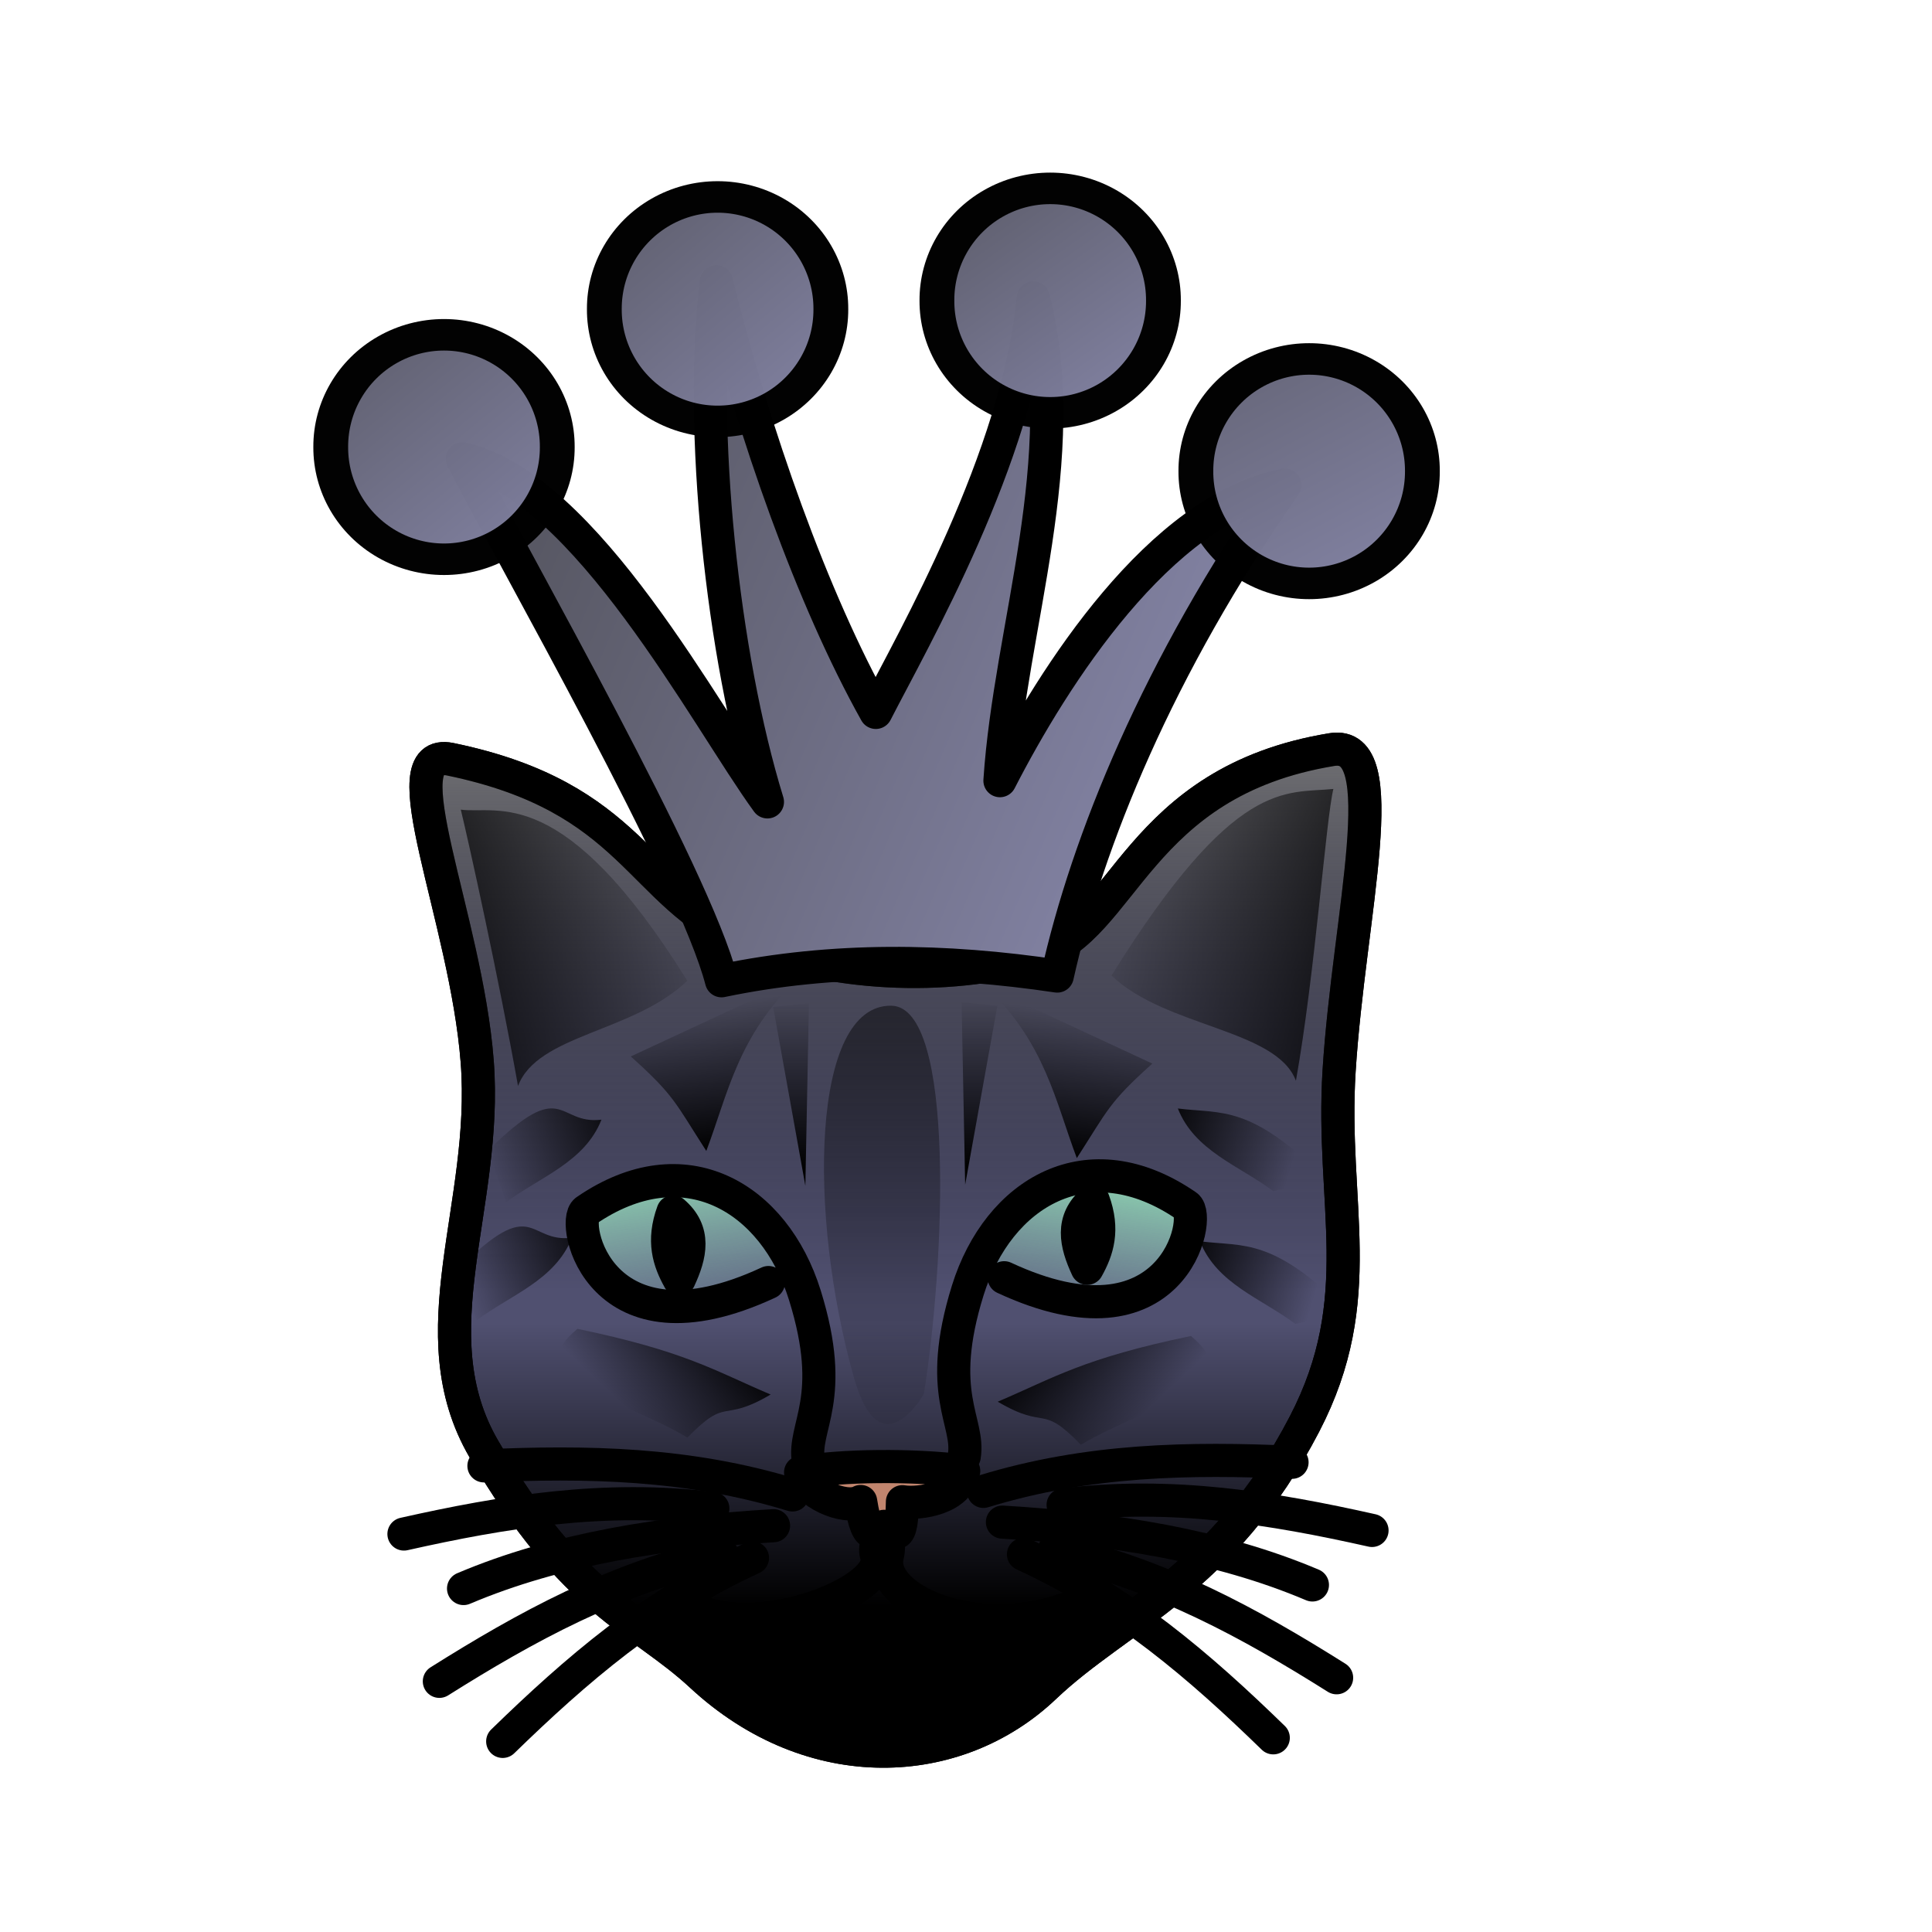
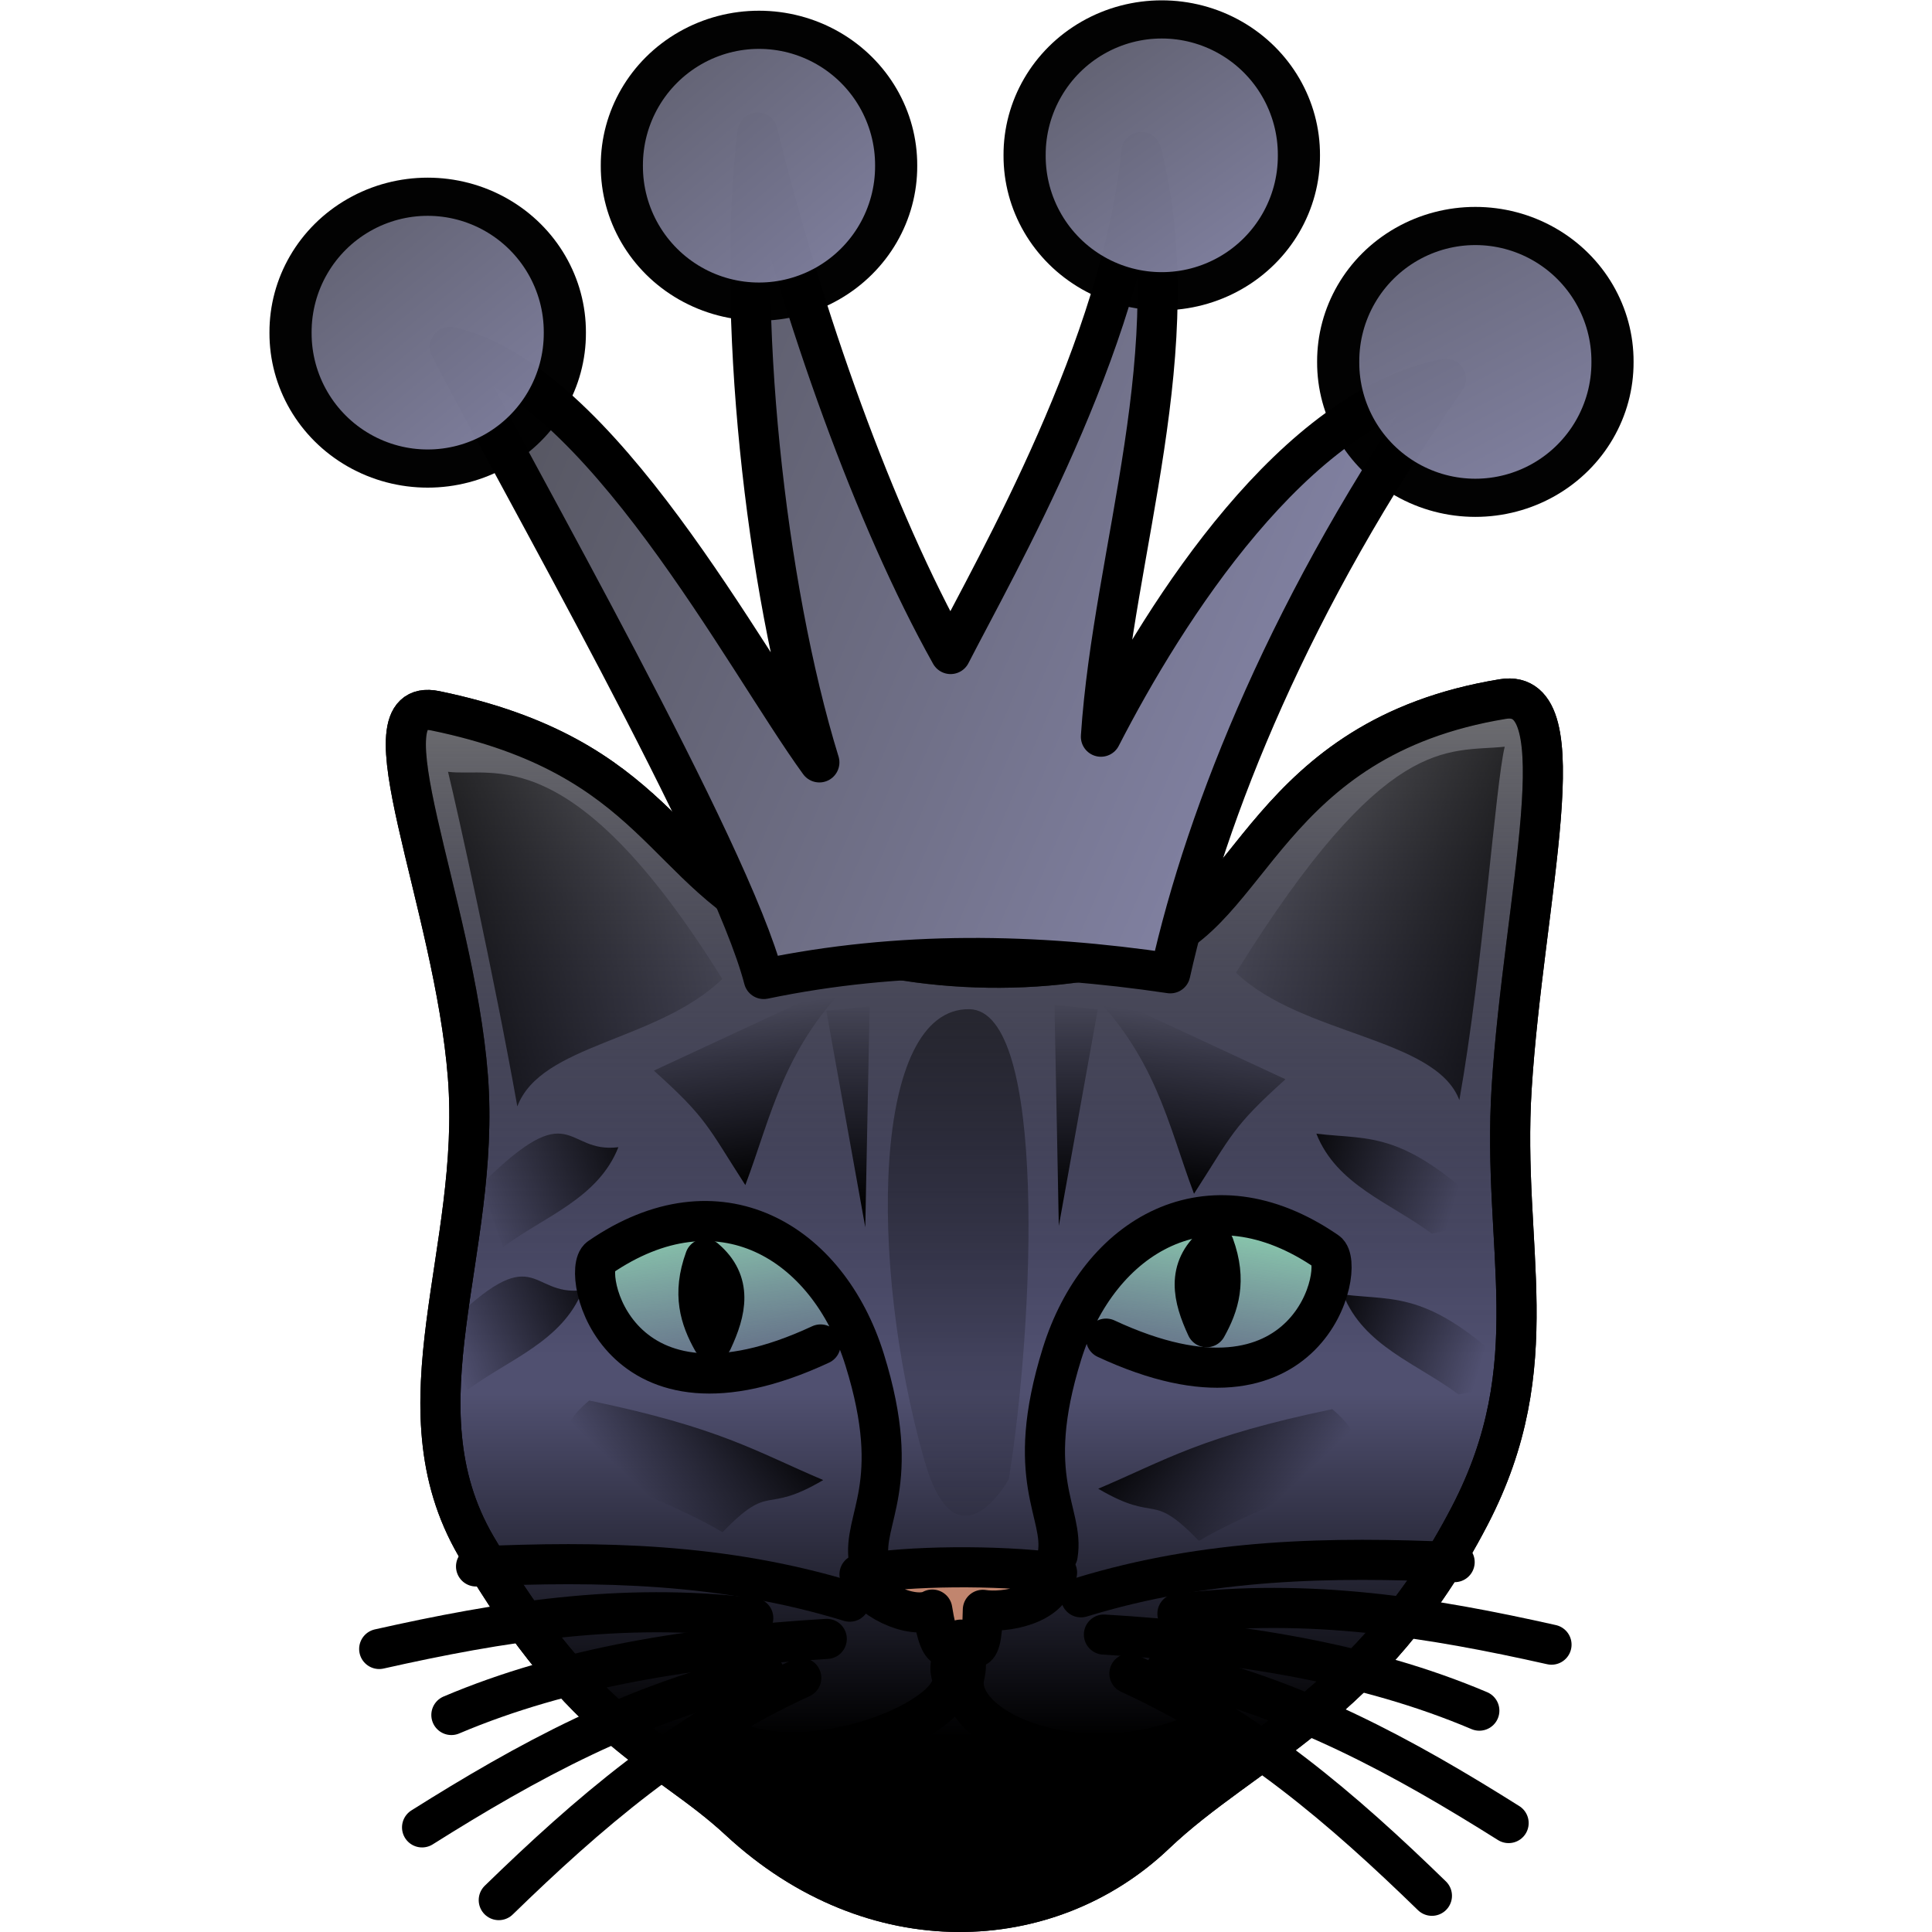
- <svg xmlns="http://www.w3.org/2000/svg" xmlns:xlink="http://www.w3.org/1999/xlink" width="700pt" height="700pt" id="svg36220" version="1.0">
+ <svg xmlns="http://www.w3.org/2000/svg" xmlns:xlink="http://www.w3.org/1999/xlink" width="100" height="100" id="svg36220" version="1.0">
  <defs id="defs36222">
    <linearGradient id="linearGradient2421">
      <stop id="stop2423" offset="0" style="stop-color:#404040;stop-opacity:1;" />
      <stop id="stop2425" offset="1" style="stop-color:#8080a0;stop-opacity:1;" />
    </linearGradient>
-     <linearGradient xlink:href="#linearGradient2507" id="linearGradient3296" gradientUnits="userSpaceOnUse" x1="472.81" y1="747.087" x2="472.81" y2="566.33" gradientTransform="matrix(0.756161,0,0,0.756161,75.05315,210.993)" />
+     <linearGradient xlink:href="#linearGradient2507" id="linearGradient3296" gradientUnits="userSpaceOnUse" x1="472.81" y1="747.087" x2="472.81" y2="566.33" gradientTransform="matrix(9.8110302e-2,0,0,9.8110302e-2,4.045065,16.57402)" />
    <linearGradient id="linearGradient3284">
      <stop style="stop-color:#808080;stop-opacity:1;" offset="0" id="stop3286" />
      <stop style="stop-color:#000000;stop-opacity:0;" offset="1" id="stop3288" />
    </linearGradient>
-     <linearGradient xlink:href="#linearGradient3284" id="linearGradient3290" x1="466.629" y1="160.42" x2="466.629" y2="546.33" gradientUnits="userSpaceOnUse" gradientTransform="matrix(0.756161,0,0,0.756161,75.05315,210.993)" />
-     <linearGradient xlink:href="#linearGradient3268" id="linearGradient3278" gradientUnits="userSpaceOnUse" x1="337.506" y1="472.642" x2="352.788" y2="578.182" gradientTransform="matrix(-0.756161,0,0,0.756161,780.8124,212.2532)" />
+     <linearGradient xlink:href="#linearGradient3284" id="linearGradient3290" x1="466.629" y1="160.42" x2="466.629" y2="546.33" gradientUnits="userSpaceOnUse" gradientTransform="matrix(9.8110302e-2,0,0,9.8110302e-2,4.045065,16.57402)" />
+     <linearGradient xlink:href="#linearGradient3268" id="linearGradient3278" gradientUnits="userSpaceOnUse" x1="337.506" y1="472.642" x2="352.788" y2="578.182" gradientTransform="matrix(-9.8110312e-2,0,0,9.8110325e-2,95.61586,16.73754)" />
    <linearGradient id="linearGradient3268">
      <stop style="stop-color:#8accae;stop-opacity:1;" offset="0" id="stop3270" />
      <stop style="stop-color:#9fc1cd;stop-opacity:0;" offset="1" id="stop3272" />
    </linearGradient>
-     <linearGradient xlink:href="#linearGradient3268" id="linearGradient3274" x1="337.506" y1="472.642" x2="352.788" y2="578.182" gradientUnits="userSpaceOnUse" gradientTransform="matrix(0.756161,0,0,0.756161,75.05315,210.993)" />
-     <linearGradient xlink:href="#linearGradient2305" id="linearGradient2313" x1="2087.14" y1="-485" x2="2033.252" y2="-862.516" gradientUnits="userSpaceOnUse" gradientTransform="matrix(0.183292,0,0,0.183292,-37.59295,644.9137)" />
-     <linearGradient xlink:href="#linearGradient2305" id="linearGradient2311" x1="2394.735" y1="-485" x2="2394.735" y2="-938.333" gradientUnits="userSpaceOnUse" gradientTransform="matrix(0.183292,0,0,0.183292,-56.78415,654.4007)" />
-     <linearGradient xlink:href="#linearGradient2305" id="linearGradient2317" gradientUnits="userSpaceOnUse" gradientTransform="matrix(1.789056e-2,-0.182416,0.182416,1.789056e-2,313.9475,1049.615)" x1="2470.081" y1="-364.988" x2="2309.711" y2="-733.761" />
-     <linearGradient xlink:href="#linearGradient2305" id="linearGradient2323" gradientUnits="userSpaceOnUse" x1="2234.743" y1="-614.407" x2="1987.283" y2="-832.365" gradientTransform="matrix(7.348649e-3,-0.183144,0.183144,7.348649e-3,445.9202,1055.748)" />
-     <linearGradient xlink:href="#linearGradient2305" id="linearGradient2333" gradientUnits="userSpaceOnUse" x1="2087.14" y1="-485" x2="2033.252" y2="-862.516" gradientTransform="matrix(-0.183292,0,0,0.183292,899.0042,648.3699)" />
-     <linearGradient xlink:href="#linearGradient2305" id="linearGradient2335" gradientUnits="userSpaceOnUse" gradientTransform="matrix(-0.183292,0,0,0.183292,912.11,653.8599)" x1="2394.735" y1="-485" x2="2394.735" y2="-938.333" />
-     <linearGradient xlink:href="#linearGradient2305" id="linearGradient2337" gradientUnits="userSpaceOnUse" gradientTransform="matrix(-1.789056e-2,-0.182416,-0.182416,1.789056e-2,542.0623,1051.342)" x1="2437.968" y1="-388.633" x2="2293.654" y2="-745.584" />
-     <linearGradient xlink:href="#linearGradient2305" id="linearGradient2339" gradientUnits="userSpaceOnUse" gradientTransform="matrix(-7.348649e-3,-0.183144,-0.183144,7.348649e-3,408.3617,1059.204)" x1="2234.743" y1="-614.407" x2="1987.283" y2="-832.365" />
-     <linearGradient xlink:href="#linearGradient2305" id="linearGradient2363" gradientUnits="userSpaceOnUse" x1="1647.14" y1="-382.909" x2="2633.252" y2="-582.909" gradientTransform="matrix(0.165748,0,0,0.165748,-92.29475,551.9784)" />
-     <linearGradient xlink:href="#linearGradient2305" id="linearGradient2367" gradientUnits="userSpaceOnUse" gradientTransform="matrix(-0.165748,0,0,0.165748,961.2668,549.4578)" x1="1647.14" y1="-382.909" x2="2633.252" y2="-582.909" />
-     <linearGradient xlink:href="#linearGradient2305" id="linearGradient3256" gradientUnits="userSpaceOnUse" gradientTransform="matrix(0.180961,-2.913348e-2,-2.913348e-2,-0.180961,-20.04205,512.7488)" x1="2653.51" y1="1167.897" x2="2228.905" y2="-1469.516" />
-     <linearGradient xlink:href="#linearGradient2305" id="linearGradient3260" gradientUnits="userSpaceOnUse" gradientTransform="matrix(-1.789056e-2,-0.182416,-0.182416,1.789056e-2,531.3686,987.1804)" x1="2437.968" y1="-388.633" x2="2293.654" y2="-745.584" />
+     <linearGradient xlink:href="#linearGradient3268" id="linearGradient3274" x1="337.506" y1="472.642" x2="352.788" y2="578.182" gradientUnits="userSpaceOnUse" gradientTransform="matrix(9.8110312e-2,0,0,9.8110325e-2,4.045066,16.57403)" />
+     <linearGradient xlink:href="#linearGradient2305" id="linearGradient2313" x1="2087.14" y1="-485" x2="2033.252" y2="-862.516" gradientUnits="userSpaceOnUse" gradientTransform="matrix(2.3781755e-2,0,0,2.3781758e-2,-10.57052,72.87434)" />
+     <linearGradient xlink:href="#linearGradient2305" id="linearGradient2311" x1="2394.735" y1="-485" x2="2394.735" y2="-938.333" gradientUnits="userSpaceOnUse" gradientTransform="matrix(2.3781755e-2,0,0,2.3781758e-2,-13.06054,74.10526)" />
+     <linearGradient xlink:href="#linearGradient2305" id="linearGradient2317" gradientUnits="userSpaceOnUse" gradientTransform="matrix(2.3212628e-3,-2.3668099e-2,2.3668096e-2,2.3212631e-3,35.04111,125.3835)" x1="2470.081" y1="-364.988" x2="2309.711" y2="-733.761" />
+     <linearGradient xlink:href="#linearGradient2305" id="linearGradient2323" gradientUnits="userSpaceOnUse" x1="2234.743" y1="-614.407" x2="1987.283" y2="-832.365" gradientTransform="matrix(9.5347188e-4,-2.3762555e-2,2.3762552e-2,9.53472e-4,52.1643,126.1792)" />
+     <linearGradient xlink:href="#linearGradient2305" id="linearGradient2333" gradientUnits="userSpaceOnUse" x1="2087.14" y1="-485" x2="2033.252" y2="-862.516" gradientTransform="matrix(-2.3781755e-2,0,0,2.3781758e-2,110.951,73.32278)" />
+     <linearGradient xlink:href="#linearGradient2305" id="linearGradient2335" gradientUnits="userSpaceOnUse" gradientTransform="matrix(-2.3781755e-2,0,0,2.3781758e-2,112.6514,74.03509)" x1="2394.735" y1="-485" x2="2394.735" y2="-938.333" />
+     <linearGradient xlink:href="#linearGradient2305" id="linearGradient2337" gradientUnits="userSpaceOnUse" gradientTransform="matrix(-2.3212628e-3,-2.3668099e-2,-2.3668096e-2,2.3212631e-3,64.63853,125.6076)" x1="2437.968" y1="-388.633" x2="2293.654" y2="-745.584" />
+     <linearGradient xlink:href="#linearGradient2305" id="linearGradient2339" gradientUnits="userSpaceOnUse" gradientTransform="matrix(-9.5347188e-4,-2.3762555e-2,-2.3762552e-2,9.53472e-4,47.29116,126.6276)" x1="2234.743" y1="-614.407" x2="1987.283" y2="-832.365" />
+     <linearGradient xlink:href="#linearGradient2305" id="linearGradient2363" gradientUnits="userSpaceOnUse" x1="1647.14" y1="-382.909" x2="2633.252" y2="-582.909" gradientTransform="matrix(2.1505457e-2,0,0,2.150546e-2,-17.66797,60.81618)" />
+     <linearGradient xlink:href="#linearGradient2305" id="linearGradient2367" gradientUnits="userSpaceOnUse" gradientTransform="matrix(-2.1505457e-2,0,0,2.150546e-2,119.0294,60.48914)" x1="1647.14" y1="-382.909" x2="2633.252" y2="-582.909" />
+     <linearGradient xlink:href="#linearGradient2305" id="linearGradient3256" gradientUnits="userSpaceOnUse" gradientTransform="matrix(2.3479312e-2,-3.7800088e-3,-3.7800083e-3,-2.3479315e-2,-8.293332,55.72622)" x1="2653.51" y1="1167.897" x2="2228.905" y2="-1469.516" />
+     <linearGradient xlink:href="#linearGradient2305" id="linearGradient3260" gradientUnits="userSpaceOnUse" gradientTransform="matrix(-2.3212628e-3,-2.3668099e-2,-2.3668096e-2,2.3212631e-3,63.25105,117.2827)" x1="2437.968" y1="-388.633" x2="2293.654" y2="-745.584" />
    <linearGradient id="linearGradient2305">
      <stop style="stop-color:#000000;stop-opacity:1;" offset="0" id="stop2307" />
      <stop style="stop-color:#000000;stop-opacity:0;" offset="1" id="stop2309" />
    </linearGradient>
-     <linearGradient xlink:href="#linearGradient2305" id="linearGradient3264" gradientUnits="userSpaceOnUse" gradientTransform="matrix(1.789056e-2,-0.182416,0.182416,1.789056e-2,328.2058,992.5824)" x1="2470.081" y1="-364.988" x2="2309.711" y2="-733.761" />
+     <linearGradient xlink:href="#linearGradient2305" id="linearGradient3264" gradientUnits="userSpaceOnUse" gradientTransform="matrix(2.3212628e-3,-2.3668099e-2,2.3668096e-2,2.3212631e-3,36.8911,117.9836)" x1="2470.081" y1="-364.988" x2="2309.711" y2="-733.761" />
    <linearGradient id="linearGradient2507">
      <stop style="stop-color:#000000;stop-opacity:1;" offset="0" id="stop2509" />
      <stop style="stop-color:#505070;stop-opacity:1;" offset="1" id="stop2511" />
    </linearGradient>
-     <linearGradient xlink:href="#linearGradient2421" id="linearGradient9438" x1="-240.841" y1="-81.381" x2="646.936" y2="602.714" gradientUnits="userSpaceOnUse" gradientTransform="matrix(0.380108,0,0,0.68227,261.5544,56.44376)" />
+     <linearGradient xlink:href="#linearGradient2421" id="linearGradient9438" x1="-240.841" y1="-81.381" x2="646.936" y2="602.714" gradientUnits="userSpaceOnUse" gradientTransform="matrix(4.9318215e-2,0,0,8.85231e-2,28.2432,-3.478424)" />
    <linearGradient xlink:href="#linearGradient2421" id="linearGradient10327" x1="-26.298" y1="119.283" x2="128.884" y2="288.968" gradientUnits="userSpaceOnUse" />
    <linearGradient xlink:href="#linearGradient2421" id="linearGradient1334" gradientUnits="userSpaceOnUse" x1="-30.319" y1="123.723" x2="127.463" y2="290.538" />
    <linearGradient xlink:href="#linearGradient2421" id="linearGradient1338" gradientUnits="userSpaceOnUse" x1="-4.185" y1="121.503" x2="126.041" y2="285.828" />
    <linearGradient xlink:href="#linearGradient2421" id="linearGradient1342" gradientUnits="userSpaceOnUse" x1="-18.257" y1="54.898" x2="120.355" y2="290.538" />
  </defs>
  <g id="layer1">
-     <path style="fill:url(#linearGradient3296);fill-opacity:1;fill-rule:evenodd;stroke:#000000;stroke-width:16;stroke-linecap:round;stroke-linejoin:round;stroke-miterlimit:4;stroke-dasharray:none;stroke-opacity:1" d="M 358.536,453.552 C 308.377,432.014 306.275,385.126 217.558,366.808 C 186.902,360.479 225.154,442.967 230.535,512.816 C 235.917,582.674 201.018,643.808 233.765,700.037 C 277.284,774.763 309.288,782.075 338.747,809.412 C 392.403,859.204 462.352,855.278 504.691,814.943 C 540.511,780.819 590.834,763.761 630.21,687.907 C 661.716,627.214 642.847,581.71 646.922,517.12 C 651.676,441.775 674.312,357.052 643.386,362.124 C 548.8,377.636 543.141,448.837 501.305,461.205 C 456.732,474.382 399.775,471.259 358.536,453.552 z " id="path3294" />
-     <path id="path3280" d="M 358.536,453.552 C 308.377,432.014 306.275,385.126 217.558,366.808 C 186.902,360.479 225.154,442.967 230.535,512.816 C 235.917,582.674 201.018,643.808 233.765,700.037 C 277.284,774.763 309.288,782.075 338.747,809.412 C 392.403,859.204 462.352,855.278 504.691,814.943 C 540.511,780.819 590.834,763.761 630.21,687.907 C 661.716,627.214 642.847,581.71 646.922,517.12 C 651.676,441.775 674.312,357.052 643.386,362.124 C 548.8,377.636 543.141,448.837 501.305,461.205 C 456.732,474.382 399.775,471.259 358.536,453.552 z " style="fill:url(#linearGradient3290);fill-opacity:1;fill-rule:evenodd;stroke:#000000;stroke-width:16;stroke-linecap:round;stroke-linejoin:round;stroke-miterlimit:4;stroke-dasharray:none;stroke-opacity:1" />
-     <path style="fill:url(#linearGradient3278);fill-opacity:1;fill-rule:evenodd;stroke:none;stroke-width:16;stroke-linecap:round;stroke-linejoin:round;stroke-miterlimit:4;stroke-dasharray:none;stroke-opacity:1" d="M 476.24,616.503 C 490.926,569.35 531.714,555.075 572.772,586.177 C 583.004,593.928 558.555,659.39 476.24,616.503 z " id="path3276" />
-     <path id="path3266" d="M 379.625,615.243 C 364.939,568.09 324.152,553.814 283.093,584.917 C 272.862,592.668 297.311,658.129 379.625,615.243 z " style="fill:url(#linearGradient3274);fill-opacity:1;fill-rule:evenodd;stroke:none;stroke-width:16;stroke-linecap:round;stroke-linejoin:round;stroke-miterlimit:4;stroke-dasharray:none;stroke-opacity:1" />
-     <path id="path2267" d="M 386.759,711.284 C 388.925,720.874 408.036,729.706 415.787,725.354 C 419.491,748.543 423.253,737.952 427.022,737.354 C 430.361,736.824 435.547,750.09 435.962,725.455 C 444.423,726.833 463.616,723.661 464.951,711.205 L 465.562,710.594 C 440.963,707.508 406.471,707.853 386.759,711.284 z " style="fill:#c1856e;fill-opacity:1;fill-rule:evenodd;stroke:#000000;stroke-width:16;stroke-linecap:round;stroke-linejoin:round;stroke-miterlimit:4;stroke-dasharray:none;stroke-opacity:1" />
-     <path style="fill:none;fill-opacity:0.75;fill-rule:evenodd;stroke:#000000;stroke-width:16;stroke-linecap:round;stroke-linejoin:round;stroke-miterlimit:4;stroke-dasharray:none;stroke-opacity:1" d="M 382.862,722.202 C 332.181,706.644 282.854,705.984 233.784,708.15" id="path2281" />
-     <path id="path2283" d="M 344.37,728.706 C 291.743,722.298 243.069,730.319 195.144,741.076" style="fill:none;fill-opacity:0.75;fill-rule:evenodd;stroke:#000000;stroke-width:16;stroke-linecap:round;stroke-linejoin:round;stroke-miterlimit:4;stroke-dasharray:none;stroke-opacity:1" />
-     <path style="fill:none;fill-opacity:0.75;fill-rule:evenodd;stroke:#000000;stroke-width:16;stroke-linecap:round;stroke-linejoin:round;stroke-miterlimit:4;stroke-dasharray:none;stroke-opacity:1" d="M 373.694,737.054 C 320.773,740.211 269.149,748.211 223.938,767.407" id="path2285" />
-     <path id="path2289" d="M 515.778,777.039 C 470.5,793.453 423.852,772.044 428.66,751.741 C 431.722,738.814 420.643,742.339 423.506,751.732 C 428.538,768.241 366.283,793.613 333.819,776.649" style="fill:none;fill-opacity:0.75;fill-rule:evenodd;stroke:#000000;stroke-width:16;stroke-linecap:round;stroke-linejoin:round;stroke-miterlimit:4;stroke-dasharray:none;stroke-opacity:1" />
-     <path style="fill:none;fill-opacity:0.75;fill-rule:evenodd;stroke:#000000;stroke-width:16;stroke-linecap:round;stroke-linejoin:round;stroke-miterlimit:4;stroke-dasharray:none;stroke-opacity:1" d="M 390.517,705.896 C 387.692,688.951 404.505,676.068 388.807,625.667 C 374.121,578.513 330.635,552.165 283.093,584.917 C 275.417,590.206 289.486,657.666 371.226,619.59" id="path2291" />
-     <path style="fill:#000000;fill-opacity:1;fill-rule:evenodd;stroke:#000000;stroke-width:16;stroke-linecap:round;stroke-linejoin:round;stroke-miterlimit:4;stroke-dasharray:none;stroke-opacity:1" d="M 325.118,585.412 C 336.217,594.843 333.585,606.243 328.09,618.054 C 323.185,609.246 319.97,599.542 325.118,585.412 z " id="path2293" />
-     <path style="fill:url(#linearGradient2313);fill-opacity:1;fill-rule:evenodd;stroke:none;stroke-width:16;stroke-linecap:round;stroke-linejoin:round;stroke-miterlimit:4;stroke-dasharray:none;stroke-opacity:1" d="M 304.725,510.35 C 325.869,529.326 326.037,532.481 341.209,556.017 C 351.674,528.32 356.373,500.622 385.199,472.925 L 304.725,510.35 z " id="path2299" />
-     <path style="fill:url(#linearGradient2311);fill-opacity:1;fill-rule:evenodd;stroke:none;stroke-width:16;stroke-linecap:round;stroke-linejoin:round;stroke-miterlimit:4;stroke-dasharray:none;stroke-opacity:1" d="M 373.51,486.444 L 389.063,572.848 L 390.791,484.716 L 373.51,486.444 z " id="path2303" />
-     <path id="path2315" d="M 230.267,637.816 C 246.646,625.556 268.207,618.48 276.303,597.937 C 254.484,600.632 258.36,576.302 221.42,612.994 L 230.267,637.816 z " style="fill:url(#linearGradient2317);fill-opacity:1;fill-rule:evenodd;stroke:none;stroke-width:16;stroke-linecap:round;stroke-linejoin:round;stroke-miterlimit:4;stroke-dasharray:none;stroke-opacity:1" />
-     <path id="path2321" d="M 332.102,694.486 C 351.91,674.12 348.157,687.903 372.283,673.686 C 345.027,662.12 331.365,652.858 278.924,641.953 C 248.841,667.337 296.587,673.476 332.102,694.486 z " style="fill:url(#linearGradient2323);fill-opacity:1;fill-rule:evenodd;stroke:none;stroke-width:16;stroke-linecap:round;stroke-linejoin:round;stroke-miterlimit:4;stroke-dasharray:none;stroke-opacity:1" />
-     <path id="path2325" d="M 556.686,513.806 C 535.542,532.782 535.374,535.937 520.202,559.473 C 509.738,531.776 505.038,504.079 476.212,476.381 L 556.686,513.806 z " style="fill:url(#linearGradient2333);fill-opacity:1;fill-rule:evenodd;stroke:none;stroke-width:16;stroke-linecap:round;stroke-linejoin:round;stroke-miterlimit:4;stroke-dasharray:none;stroke-opacity:1" />
-     <path id="path2327" d="M 481.816,485.903 L 466.263,572.307 L 464.535,484.175 L 481.816,485.903 z " style="fill:url(#linearGradient2335);fill-opacity:1;fill-rule:evenodd;stroke:none;stroke-width:16;stroke-linecap:round;stroke-linejoin:round;stroke-miterlimit:4;stroke-dasharray:none;stroke-opacity:1" />
-     <path style="fill:url(#linearGradient2337);fill-opacity:1;fill-rule:evenodd;stroke:none;stroke-width:16;stroke-linecap:round;stroke-linejoin:round;stroke-miterlimit:4;stroke-dasharray:none;stroke-opacity:1" d="M 625.743,639.544 C 609.364,627.284 587.803,620.208 579.708,599.665 C 601.526,602.36 614.758,597.582 651.698,634.273 L 625.743,639.544 z " id="path2329" />
-     <path style="fill:url(#linearGradient2339);fill-opacity:1;fill-rule:evenodd;stroke:none;stroke-width:16;stroke-linecap:round;stroke-linejoin:round;stroke-miterlimit:4;stroke-dasharray:none;stroke-opacity:1" d="M 522.18,697.942 C 502.372,677.576 506.125,691.359 481.999,677.143 C 509.255,665.576 522.917,656.314 575.358,645.409 C 605.441,670.793 557.695,676.932 522.18,697.942 z " id="path2331" />
-     <path style="fill:none;fill-opacity:0.75;fill-rule:evenodd;stroke:#000000;stroke-width:16;stroke-linecap:round;stroke-linejoin:round;stroke-miterlimit:4;stroke-dasharray:none;stroke-opacity:1" d="M 363.527,752.609 C 315.331,774.695 278.055,807.007 242.849,841.257" id="path2341" />
-     <path style="fill:none;fill-opacity:0.75;fill-rule:evenodd;stroke:#000000;stroke-width:16;stroke-linecap:round;stroke-linejoin:round;stroke-miterlimit:4;stroke-dasharray:none;stroke-opacity:1" d="M 348.766,750.725 C 297.023,762.269 253.825,786.091 212.248,812.242" id="path2343" />
-     <path id="path2345" d="M 475.095,720.474 C 525.776,704.916 575.102,704.256 624.172,706.422" style="fill:none;fill-opacity:0.75;fill-rule:evenodd;stroke:#000000;stroke-width:16;stroke-linecap:round;stroke-linejoin:round;stroke-miterlimit:4;stroke-dasharray:none;stroke-opacity:1" />
-     <path style="fill:none;fill-opacity:0.75;fill-rule:evenodd;stroke:#000000;stroke-width:16;stroke-linecap:round;stroke-linejoin:round;stroke-miterlimit:4;stroke-dasharray:none;stroke-opacity:1" d="M 513.586,726.977 C 566.213,720.57 614.888,728.591 662.813,739.348" id="path2347" />
-     <path id="path2349" d="M 484.262,735.326 C 537.183,738.483 588.807,746.482 634.018,765.679" style="fill:none;fill-opacity:0.75;fill-rule:evenodd;stroke:#000000;stroke-width:16;stroke-linecap:round;stroke-linejoin:round;stroke-miterlimit:4;stroke-dasharray:none;stroke-opacity:1" />
-     <path id="path2351" d="M 494.429,750.881 C 542.625,772.967 579.901,805.278 615.107,839.529" style="fill:none;fill-opacity:0.75;fill-rule:evenodd;stroke:#000000;stroke-width:16;stroke-linecap:round;stroke-linejoin:round;stroke-miterlimit:4;stroke-dasharray:none;stroke-opacity:1" />
-     <path id="path2353" d="M 509.191,748.997 C 560.934,760.541 604.131,784.363 645.709,810.514" style="fill:none;fill-opacity:0.75;fill-rule:evenodd;stroke:#000000;stroke-width:16;stroke-linecap:round;stroke-linejoin:round;stroke-miterlimit:4;stroke-dasharray:none;stroke-opacity:1" />
-     <path id="path2361" d="M 222.61,391.136 C 226.26,406.086 240.95,472.407 250.251,524.63 C 259.713,499.584 305.952,498.847 332.02,473.801 C 272.222,377.585 240.531,393.53 222.61,391.136 z " style="fill:url(#linearGradient2363);fill-opacity:1;fill-rule:evenodd;stroke:none;stroke-width:16;stroke-linecap:round;stroke-linejoin:round;stroke-miterlimit:4;stroke-dasharray:none;stroke-opacity:1" />
-     <path style="fill:url(#linearGradient2367);fill-opacity:1;fill-rule:evenodd;stroke:none;stroke-width:16;stroke-linecap:round;stroke-linejoin:round;stroke-miterlimit:4;stroke-dasharray:none;stroke-opacity:1" d="M 644.147,381.131 C 640.497,396.08 635.352,469.887 626.052,522.109 C 616.59,497.063 563.019,496.326 536.952,471.28 C 596.749,375.064 621.185,383.524 644.147,381.131 z " id="path2365" />
-     <path style="fill:url(#linearGradient9438);fill-opacity:1.0;fill-rule:evenodd;stroke:#000000;stroke-width:16;stroke-linecap:round;stroke-linejoin:round;stroke-miterlimit:4;stroke-dasharray:none;stroke-opacity:1" d="M 223.328,221.638 C 283.117,235.108 341.054,346.602 370.742,387.386 C 349.005,316.939 337.32,206.341 346.087,136.098 C 364.182,209.573 392.506,289.471 423.1,344.16 C 441.344,308.554 491.693,221.212 499.181,143.924 C 518.9,221.358 487.972,302.649 483.061,377.136 C 509.02,326.552 560.254,246.084 620.709,234.363 C 559.385,322.012 525.21,406.659 510.741,471.526 C 456.681,463.48 402.621,462.55 348.562,473.8 C 335.385,422.797 249.104,271.729 223.328,221.638 z " id="path8557" />
-     <path style="opacity:0.99;fill:url(#linearGradient10327);fill-opacity:1.0;fill-rule:evenodd;stroke:#000000;stroke-width:14.341;stroke-linecap:round;stroke-linejoin:round;stroke-miterlimit:4;stroke-dasharray:none;stroke-dashoffset:0;stroke-opacity:1" id="path9446" d="M 133.333 245.833 A 46.667 50.833 0 1 1  40,245.833 A 46.667 50.833 0 1 1  133.333 245.833 z" transform="matrix(1.172481,0,0,1.061634,112.8791,-45.02895)" />
-     <path transform="matrix(1.172481,0,0,1.061634,245.0483,-111.6262)" d="M 133.333 245.833 A 46.667 50.833 0 1 1  40,245.833 A 46.667 50.833 0 1 1  133.333 245.833 z" id="path1332" style="opacity:0.99;fill:url(#linearGradient1334);fill-opacity:1.0;fill-rule:evenodd;stroke:#000000;stroke-width:14.341;stroke-linecap:round;stroke-linejoin:round;stroke-miterlimit:4;stroke-dasharray:none;stroke-dashoffset:0;stroke-opacity:1" />
-     <path style="opacity:0.99;fill:url(#linearGradient1338);fill-opacity:1.0;fill-rule:evenodd;stroke:#000000;stroke-width:14.341;stroke-linecap:round;stroke-linejoin:round;stroke-miterlimit:4;stroke-dasharray:none;stroke-dashoffset:0;stroke-opacity:1" id="path1336" d="M 133.333 245.833 A 46.667 50.833 0 1 1  40,245.833 A 46.667 50.833 0 1 1  133.333 245.833 z" transform="matrix(1.172481,0,0,1.061634,405.7183,-115.7684)" />
-     <path transform="matrix(1.172481,0,0,1.061634,530.8165,-33.36232)" d="M 133.333 245.833 A 46.667 50.833 0 1 1  40,245.833 A 46.667 50.833 0 1 1  133.333 245.833 z" id="path1340" style="opacity:0.99;fill:url(#linearGradient1342);fill-opacity:1.0;fill-rule:evenodd;stroke:#000000;stroke-width:14.341;stroke-linecap:round;stroke-linejoin:round;stroke-miterlimit:4;stroke-dasharray:none;stroke-dashoffset:0;stroke-opacity:1" />
-     <path id="path3250" d="M 465.817,703.574 C 468.641,686.629 451.829,673.746 467.527,623.345 C 482.213,576.191 525.698,549.843 573.24,582.595 C 580.917,587.883 566.847,655.343 485.108,617.268" style="fill:none;fill-opacity:0.75;fill-rule:evenodd;stroke:#000000;stroke-width:16;stroke-linecap:round;stroke-linejoin:round;stroke-miterlimit:4;stroke-dasharray:none;stroke-opacity:1" />
-     <path id="path3252" d="M 528.191,580.065 C 517.092,589.496 519.724,600.896 525.219,612.707 C 530.124,603.899 533.339,594.195 528.191,580.065 z " style="fill:#000000;fill-opacity:1;fill-rule:evenodd;stroke:#000000;stroke-width:16;stroke-linecap:round;stroke-linejoin:round;stroke-miterlimit:4;stroke-dasharray:none;stroke-opacity:1" />
-     <path style="fill:url(#linearGradient3256);fill-opacity:1;fill-rule:evenodd;stroke:none;stroke-width:16;stroke-linecap:round;stroke-linejoin:round;stroke-miterlimit:4;stroke-dasharray:none;stroke-opacity:1" d="M 412.574,665.629 C 390.251,587.016 391.742,485.283 430.579,485.851 C 461.73,486.322 456.444,610.89 446.294,673.41 C 446.294,673.41 425.405,710.814 412.574,665.629 z " id="path3254" />
-     <path id="path3258" d="M 615.05,575.381 C 598.671,563.122 577.109,556.045 569.014,535.503 C 590.833,538.198 604.064,533.419 641.004,570.111 L 615.05,575.381 z " style="fill:url(#linearGradient3260);fill-opacity:1;fill-rule:evenodd;stroke:none;stroke-width:16;stroke-linecap:round;stroke-linejoin:round;stroke-miterlimit:4;stroke-dasharray:none;stroke-opacity:1" />
-     <path style="fill:url(#linearGradient3264);fill-opacity:1;fill-rule:evenodd;stroke:none;stroke-width:16;stroke-linecap:round;stroke-linejoin:round;stroke-miterlimit:4;stroke-dasharray:none;stroke-opacity:1" d="M 244.525,580.782 C 260.904,568.523 282.466,561.447 290.561,540.904 C 268.742,543.599 272.618,519.269 235.678,555.961 L 244.525,580.782 z " id="path3262" />
+     <path style="fill:url(#linearGradient3296);fill-opacity:1;fill-rule:evenodd;stroke:#000000;stroke-width:2.076;stroke-linecap:round;stroke-linejoin:round;stroke-miterlimit:4;stroke-dasharray:none;stroke-opacity:1" d="M 40.826,48.046 C 34.318,45.251 34.046,39.167 22.535,36.791 C 18.557,35.969 23.52,46.672 24.219,55.735 C 24.917,64.799 20.389,72.731 24.638,80.027 C 30.284,89.722 34.437,90.671 38.259,94.218 C 45.221,100.678 54.296,100.169 59.79,94.935 C 64.437,90.508 70.967,88.295 76.075,78.453 C 80.163,70.578 77.715,64.674 78.244,56.293 C 78.861,46.518 81.798,35.525 77.785,36.183 C 65.513,38.196 64.778,47.434 59.35,49.038 C 53.567,50.748 46.177,50.343 40.826,48.046 z" id="path3294" />
+     <path id="path3280" d="M 40.826,48.046 C 34.318,45.251 34.046,39.167 22.535,36.791 C 18.557,35.969 23.52,46.672 24.219,55.735 C 24.917,64.799 20.389,72.731 24.638,80.027 C 30.284,89.722 34.437,90.671 38.259,94.218 C 45.221,100.678 54.296,100.169 59.79,94.935 C 64.437,90.508 70.967,88.295 76.075,78.453 C 80.163,70.578 77.715,64.674 78.244,56.293 C 78.861,46.518 81.798,35.525 77.785,36.183 C 65.513,38.196 64.778,47.434 59.35,49.038 C 53.567,50.748 46.177,50.343 40.826,48.046 z" style="fill:url(#linearGradient3290);fill-opacity:1;fill-rule:evenodd;stroke:#000000;stroke-width:2.076;stroke-linecap:round;stroke-linejoin:round;stroke-miterlimit:4;stroke-dasharray:none;stroke-opacity:1" />
+     <path style="fill:url(#linearGradient3278);fill-opacity:1;fill-rule:evenodd;stroke:none;stroke-width:16;stroke-linecap:round;stroke-linejoin:round;stroke-miterlimit:4;stroke-dasharray:none;stroke-opacity:1" d="M 56.098,69.188 C 58.004,63.07 63.296,61.218 68.623,65.253 C 69.951,66.259 66.778,74.753 56.098,69.188 z" id="path3276" />
+     <path id="path3266" d="M 43.563,69.025 C 41.657,62.907 36.365,61.054 31.038,65.09 C 29.71,66.096 32.883,74.589 43.563,69.025 z" style="fill:url(#linearGradient3274);fill-opacity:1;fill-rule:evenodd;stroke:none;stroke-width:16;stroke-linecap:round;stroke-linejoin:round;stroke-miterlimit:4;stroke-dasharray:none;stroke-opacity:1" />
+     <path id="path2267" d="M 44.488,81.486 C 44.769,82.73 47.249,83.876 48.255,83.311 C 48.735,86.32 49.223,84.946 49.712,84.868 C 50.146,84.799 50.818,86.521 50.872,83.324 C 51.97,83.503 54.46,83.092 54.634,81.475 L 54.713,81.396 C 51.521,80.996 47.046,81.041 44.488,81.486 z" style="fill:#c1856e;fill-opacity:1;fill-rule:evenodd;stroke:#000000;stroke-width:2.076;stroke-linecap:round;stroke-linejoin:round;stroke-miterlimit:4;stroke-dasharray:none;stroke-opacity:1" />
+     <path style="fill:none;fill-opacity:0.75;fill-rule:evenodd;stroke:#000000;stroke-width:2.076;stroke-linecap:round;stroke-linejoin:round;stroke-miterlimit:4;stroke-dasharray:none;stroke-opacity:1" d="M 43.983,82.902 C 37.407,80.884 31.007,80.798 24.64,81.079" id="path2281" />
+     <path id="path2283" d="M 38.988,83.746 C 32.16,82.915 25.845,83.955 19.627,85.351" style="fill:none;fill-opacity:0.75;fill-rule:evenodd;stroke:#000000;stroke-width:2.076;stroke-linecap:round;stroke-linejoin:round;stroke-miterlimit:4;stroke-dasharray:none;stroke-opacity:1" />
+     <path style="fill:none;fill-opacity:0.75;fill-rule:evenodd;stroke:#000000;stroke-width:2.076;stroke-linecap:round;stroke-linejoin:round;stroke-miterlimit:4;stroke-dasharray:none;stroke-opacity:1" d="M 42.793,84.829 C 35.927,85.239 29.229,86.277 23.363,88.768" id="path2285" />
+     <path id="path2289" d="M 61.228,90.017 C 55.353,92.147 49.301,89.369 49.925,86.735 C 50.322,85.058 48.885,85.515 49.256,86.734 C 49.909,88.876 41.832,92.168 37.619,89.967" style="fill:none;fill-opacity:0.75;fill-rule:evenodd;stroke:#000000;stroke-width:2.076;stroke-linecap:round;stroke-linejoin:round;stroke-miterlimit:4;stroke-dasharray:none;stroke-opacity:1" />
+     <path style="fill:none;fill-opacity:0.75;fill-rule:evenodd;stroke:#000000;stroke-width:2.076;stroke-linecap:round;stroke-linejoin:round;stroke-miterlimit:4;stroke-dasharray:none;stroke-opacity:1" d="M 44.976,80.787 C 44.609,78.588 46.791,76.917 44.754,70.377 C 42.848,64.259 37.206,60.84 31.038,65.09 C 30.042,65.776 31.867,74.529 42.473,69.589" id="path2291" />
+     <path style="fill:#000000;fill-opacity:1;fill-rule:evenodd;stroke:#000000;stroke-width:2.076;stroke-linecap:round;stroke-linejoin:round;stroke-miterlimit:4;stroke-dasharray:none;stroke-opacity:1" d="M 36.49,65.154 C 37.931,66.378 37.589,67.857 36.876,69.389 C 36.24,68.246 35.822,66.987 36.49,65.154 z" id="path2293" />
+     <path style="fill:url(#linearGradient2313);fill-opacity:1;fill-rule:evenodd;stroke:none;stroke-width:16;stroke-linecap:round;stroke-linejoin:round;stroke-miterlimit:4;stroke-dasharray:none;stroke-opacity:1" d="M 33.844,55.415 C 36.588,57.877 36.61,58.286 38.578,61.34 C 39.936,57.747 40.546,54.153 44.286,50.559 L 33.844,55.415 z" id="path2299" />
+     <path style="fill:url(#linearGradient2311);fill-opacity:1;fill-rule:evenodd;stroke:none;stroke-width:16;stroke-linecap:round;stroke-linejoin:round;stroke-miterlimit:4;stroke-dasharray:none;stroke-opacity:1" d="M 42.769,52.313 L 44.787,63.524 L 45.011,52.089 L 42.769,52.313 z" id="path2303" />
+     <path id="path2315" d="M 24.184,71.953 C 26.309,70.363 29.106,69.445 30.157,66.779 C 27.326,67.129 27.829,63.972 23.036,68.733 L 24.184,71.953 z" style="fill:url(#linearGradient2317);fill-opacity:1;fill-rule:evenodd;stroke:none;stroke-width:16;stroke-linecap:round;stroke-linejoin:round;stroke-miterlimit:4;stroke-dasharray:none;stroke-opacity:1" />
+     <path id="path2321" d="M 37.397,79.306 C 39.967,76.664 39.48,78.452 42.61,76.608 C 39.074,75.107 37.301,73.905 30.497,72.49 C 26.594,75.784 32.789,76.58 37.397,79.306 z" style="fill:url(#linearGradient2323);fill-opacity:1;fill-rule:evenodd;stroke:none;stroke-width:16;stroke-linecap:round;stroke-linejoin:round;stroke-miterlimit:4;stroke-dasharray:none;stroke-opacity:1" />
+     <path id="path2325" d="M 66.536,55.863 C 63.793,58.325 63.771,58.735 61.802,61.789 C 60.444,58.195 59.835,54.601 56.095,51.008 L 66.536,55.863 z" style="fill:url(#linearGradient2333);fill-opacity:1;fill-rule:evenodd;stroke:none;stroke-width:16;stroke-linecap:round;stroke-linejoin:round;stroke-miterlimit:4;stroke-dasharray:none;stroke-opacity:1" />
+     <path id="path2327" d="M 56.822,52.243 L 54.804,63.454 L 54.58,52.019 L 56.822,52.243 z" style="fill:url(#linearGradient2335);fill-opacity:1;fill-rule:evenodd;stroke:none;stroke-width:16;stroke-linecap:round;stroke-linejoin:round;stroke-miterlimit:4;stroke-dasharray:none;stroke-opacity:1" />
+     <path style="fill:url(#linearGradient2337);fill-opacity:1;fill-rule:evenodd;stroke:none;stroke-width:16;stroke-linecap:round;stroke-linejoin:round;stroke-miterlimit:4;stroke-dasharray:none;stroke-opacity:1" d="M 75.496,72.178 C 73.371,70.587 70.573,69.669 69.523,67.003 C 72.354,67.353 74.071,66.733 78.864,71.494 L 75.496,72.178 z" id="path2329" />
+     <path style="fill:url(#linearGradient2339);fill-opacity:1;fill-rule:evenodd;stroke:none;stroke-width:16;stroke-linecap:round;stroke-linejoin:round;stroke-miterlimit:4;stroke-dasharray:none;stroke-opacity:1" d="M 62.059,79.755 C 59.489,77.112 59.976,78.901 56.845,77.056 C 60.382,75.555 62.154,74.354 68.959,72.939 C 72.862,76.232 66.667,77.029 62.059,79.755 z" id="path2331" />
+     <path style="fill:none;fill-opacity:0.75;fill-rule:evenodd;stroke:#000000;stroke-width:2.076;stroke-linecap:round;stroke-linejoin:round;stroke-miterlimit:4;stroke-dasharray:none;stroke-opacity:1" d="M 41.474,86.848 C 35.221,89.713 30.384,93.906 25.816,98.349" id="path2341" />
+     <path style="fill:none;fill-opacity:0.75;fill-rule:evenodd;stroke:#000000;stroke-width:2.076;stroke-linecap:round;stroke-linejoin:round;stroke-miterlimit:4;stroke-dasharray:none;stroke-opacity:1" d="M 39.559,86.603 C 32.845,88.101 27.24,91.192 21.846,94.585" id="path2343" />
+     <path id="path2345" d="M 55.95,82.678 C 62.525,80.659 68.925,80.574 75.292,80.855" style="fill:none;fill-opacity:0.75;fill-rule:evenodd;stroke:#000000;stroke-width:2.076;stroke-linecap:round;stroke-linejoin:round;stroke-miterlimit:4;stroke-dasharray:none;stroke-opacity:1" />
+     <path style="fill:none;fill-opacity:0.75;fill-rule:evenodd;stroke:#000000;stroke-width:2.076;stroke-linecap:round;stroke-linejoin:round;stroke-miterlimit:4;stroke-dasharray:none;stroke-opacity:1" d="M 60.944,83.522 C 67.772,82.691 74.087,83.731 80.306,85.127" id="path2347" />
+     <path id="path2349" d="M 57.139,84.605 C 64.005,85.015 70.704,86.053 76.57,88.543" style="fill:none;fill-opacity:0.75;fill-rule:evenodd;stroke:#000000;stroke-width:2.076;stroke-linecap:round;stroke-linejoin:round;stroke-miterlimit:4;stroke-dasharray:none;stroke-opacity:1" />
+     <path id="path2351" d="M 58.458,86.623 C 64.712,89.489 69.548,93.681 74.116,98.125" style="fill:none;fill-opacity:0.75;fill-rule:evenodd;stroke:#000000;stroke-width:2.076;stroke-linecap:round;stroke-linejoin:round;stroke-miterlimit:4;stroke-dasharray:none;stroke-opacity:1" />
+     <path id="path2353" d="M 60.373,86.379 C 67.087,87.877 72.692,90.968 78.086,94.361" style="fill:none;fill-opacity:0.75;fill-rule:evenodd;stroke:#000000;stroke-width:2.076;stroke-linecap:round;stroke-linejoin:round;stroke-miterlimit:4;stroke-dasharray:none;stroke-opacity:1" />
+     <path id="path2361" d="M 23.19,39.947 C 23.664,41.887 25.57,50.492 26.777,57.268 C 28.004,54.018 34.004,53.922 37.386,50.673 C 29.627,38.189 25.515,40.258 23.19,39.947 z" style="fill:url(#linearGradient2363);fill-opacity:1;fill-rule:evenodd;stroke:none;stroke-width:16;stroke-linecap:round;stroke-linejoin:round;stroke-miterlimit:4;stroke-dasharray:none;stroke-opacity:1" />
+     <path style="fill:url(#linearGradient2367);fill-opacity:1;fill-rule:evenodd;stroke:none;stroke-width:16;stroke-linecap:round;stroke-linejoin:round;stroke-miterlimit:4;stroke-dasharray:none;stroke-opacity:1" d="M 77.884,38.649 C 77.41,40.589 76.743,50.165 75.536,56.941 C 74.308,53.691 67.358,53.595 63.975,50.346 C 71.734,37.862 74.905,38.96 77.884,38.649 z" id="path2365" />
+     <path style="fill:url(#linearGradient9438);fill-opacity:1;fill-rule:evenodd;stroke:#000000;stroke-width:2.076;stroke-linecap:round;stroke-linejoin:round;stroke-miterlimit:4;stroke-dasharray:none;stroke-opacity:1" d="M 23.283,17.955 C 31.041,19.703 38.558,34.169 42.41,39.461 C 39.59,30.32 38.074,15.97 39.211,6.857 C 41.559,16.39 45.234,26.756 49.203,33.852 C 51.571,29.232 58.103,17.9 59.075,7.872 C 61.633,17.919 57.62,28.466 56.983,38.131 C 60.351,31.568 66.999,21.127 74.843,19.606 C 66.886,30.979 62.452,41.961 60.575,50.378 C 53.561,49.334 46.546,49.213 39.532,50.673 C 37.823,44.055 26.628,24.454 23.283,17.955 z" id="path8557" />
+     <path style="opacity:0.99;fill:url(#linearGradient10327);fill-opacity:1;fill-rule:evenodd;stroke:#000000;stroke-width:14.341;stroke-linecap:round;stroke-linejoin:round;stroke-miterlimit:4;stroke-dasharray:none;stroke-dashoffset:0;stroke-opacity:1" id="path9446" d="M 133.333,245.833 A 46.667,50.833 0 1 1 40,245.833 A 46.667,50.833 0 1 1 133.333,245.833 z" transform="matrix(0.152127,0,0,0.1377448,8.952905,-16.64429)" />
+     <path transform="matrix(0.152127,0,0,0.1377448,26.10158,-25.28515)" d="M 133.333,245.833 A 46.667,50.833 0 1 1 40,245.833 A 46.667,50.833 0 1 1 133.333,245.833 z" id="path1332" style="opacity:0.99;fill:url(#linearGradient1334);fill-opacity:1;fill-rule:evenodd;stroke:#000000;stroke-width:14.341;stroke-linecap:round;stroke-linejoin:round;stroke-miterlimit:4;stroke-dasharray:none;stroke-dashoffset:0;stroke-opacity:1" />
+     <path style="opacity:0.99;fill:url(#linearGradient1338);fill-opacity:1;fill-rule:evenodd;stroke:#000000;stroke-width:14.341;stroke-linecap:round;stroke-linejoin:round;stroke-miterlimit:4;stroke-dasharray:none;stroke-dashoffset:0;stroke-opacity:1" id="path1336" d="M 133.333,245.833 A 46.667,50.833 0 1 1 40,245.833 A 46.667,50.833 0 1 1 133.333,245.833 z" transform="matrix(0.152127,0,0,0.1377448,46.94818,-25.82259)" />
+     <path transform="matrix(0.152127,0,0,0.1377448,63.17942,-15.13057)" d="M 133.333,245.833 A 46.667,50.833 0 1 1 40,245.833 A 46.667,50.833 0 1 1 133.333,245.833 z" id="path1340" style="opacity:0.99;fill:url(#linearGradient1342);fill-opacity:1;fill-rule:evenodd;stroke:#000000;stroke-width:14.341;stroke-linecap:round;stroke-linejoin:round;stroke-miterlimit:4;stroke-dasharray:none;stroke-dashoffset:0;stroke-opacity:1" />
+     <path id="path3250" d="M 54.746,80.485 C 55.112,78.287 52.931,76.615 54.968,70.076 C 56.873,63.958 62.515,60.539 68.684,64.789 C 69.68,65.475 67.854,74.228 57.249,69.287" style="fill:none;fill-opacity:0.75;fill-rule:evenodd;stroke:#000000;stroke-width:2.076;stroke-linecap:round;stroke-linejoin:round;stroke-miterlimit:4;stroke-dasharray:none;stroke-opacity:1" />
+     <path id="path3252" d="M 62.839,64.46 C 61.399,65.684 61.74,67.163 62.453,68.696 C 63.09,67.553 63.507,66.294 62.839,64.46 z" style="fill:#000000;fill-opacity:1;fill-rule:evenodd;stroke:#000000;stroke-width:2.076;stroke-linecap:round;stroke-linejoin:round;stroke-miterlimit:4;stroke-dasharray:none;stroke-opacity:1" />
+     <path style="fill:url(#linearGradient3256);fill-opacity:1;fill-rule:evenodd;stroke:none;stroke-width:16;stroke-linecap:round;stroke-linejoin:round;stroke-miterlimit:4;stroke-dasharray:none;stroke-opacity:1" d="M 47.838,75.562 C 44.941,65.362 45.135,52.163 50.174,52.236 C 54.216,52.297 53.53,68.46 52.213,76.572 C 52.213,76.572 49.503,81.425 47.838,75.562 z" id="path3254" />
+     <path id="path3258" d="M 74.108,63.853 C 71.983,62.262 69.186,61.344 68.135,58.678 C 70.966,59.028 72.683,58.408 77.476,63.169 L 74.108,63.853 z" style="fill:url(#linearGradient3260);fill-opacity:1;fill-rule:evenodd;stroke:none;stroke-width:16;stroke-linecap:round;stroke-linejoin:round;stroke-miterlimit:4;stroke-dasharray:none;stroke-opacity:1" />
+     <path style="fill:url(#linearGradient3264);fill-opacity:1;fill-rule:evenodd;stroke:none;stroke-width:16;stroke-linecap:round;stroke-linejoin:round;stroke-miterlimit:4;stroke-dasharray:none;stroke-opacity:1" d="M 26.034,64.553 C 28.159,62.963 30.956,62.045 32.007,59.379 C 29.176,59.729 29.679,56.572 24.886,61.333 L 26.034,64.553 z" id="path3262" />
  </g>
</svg>
